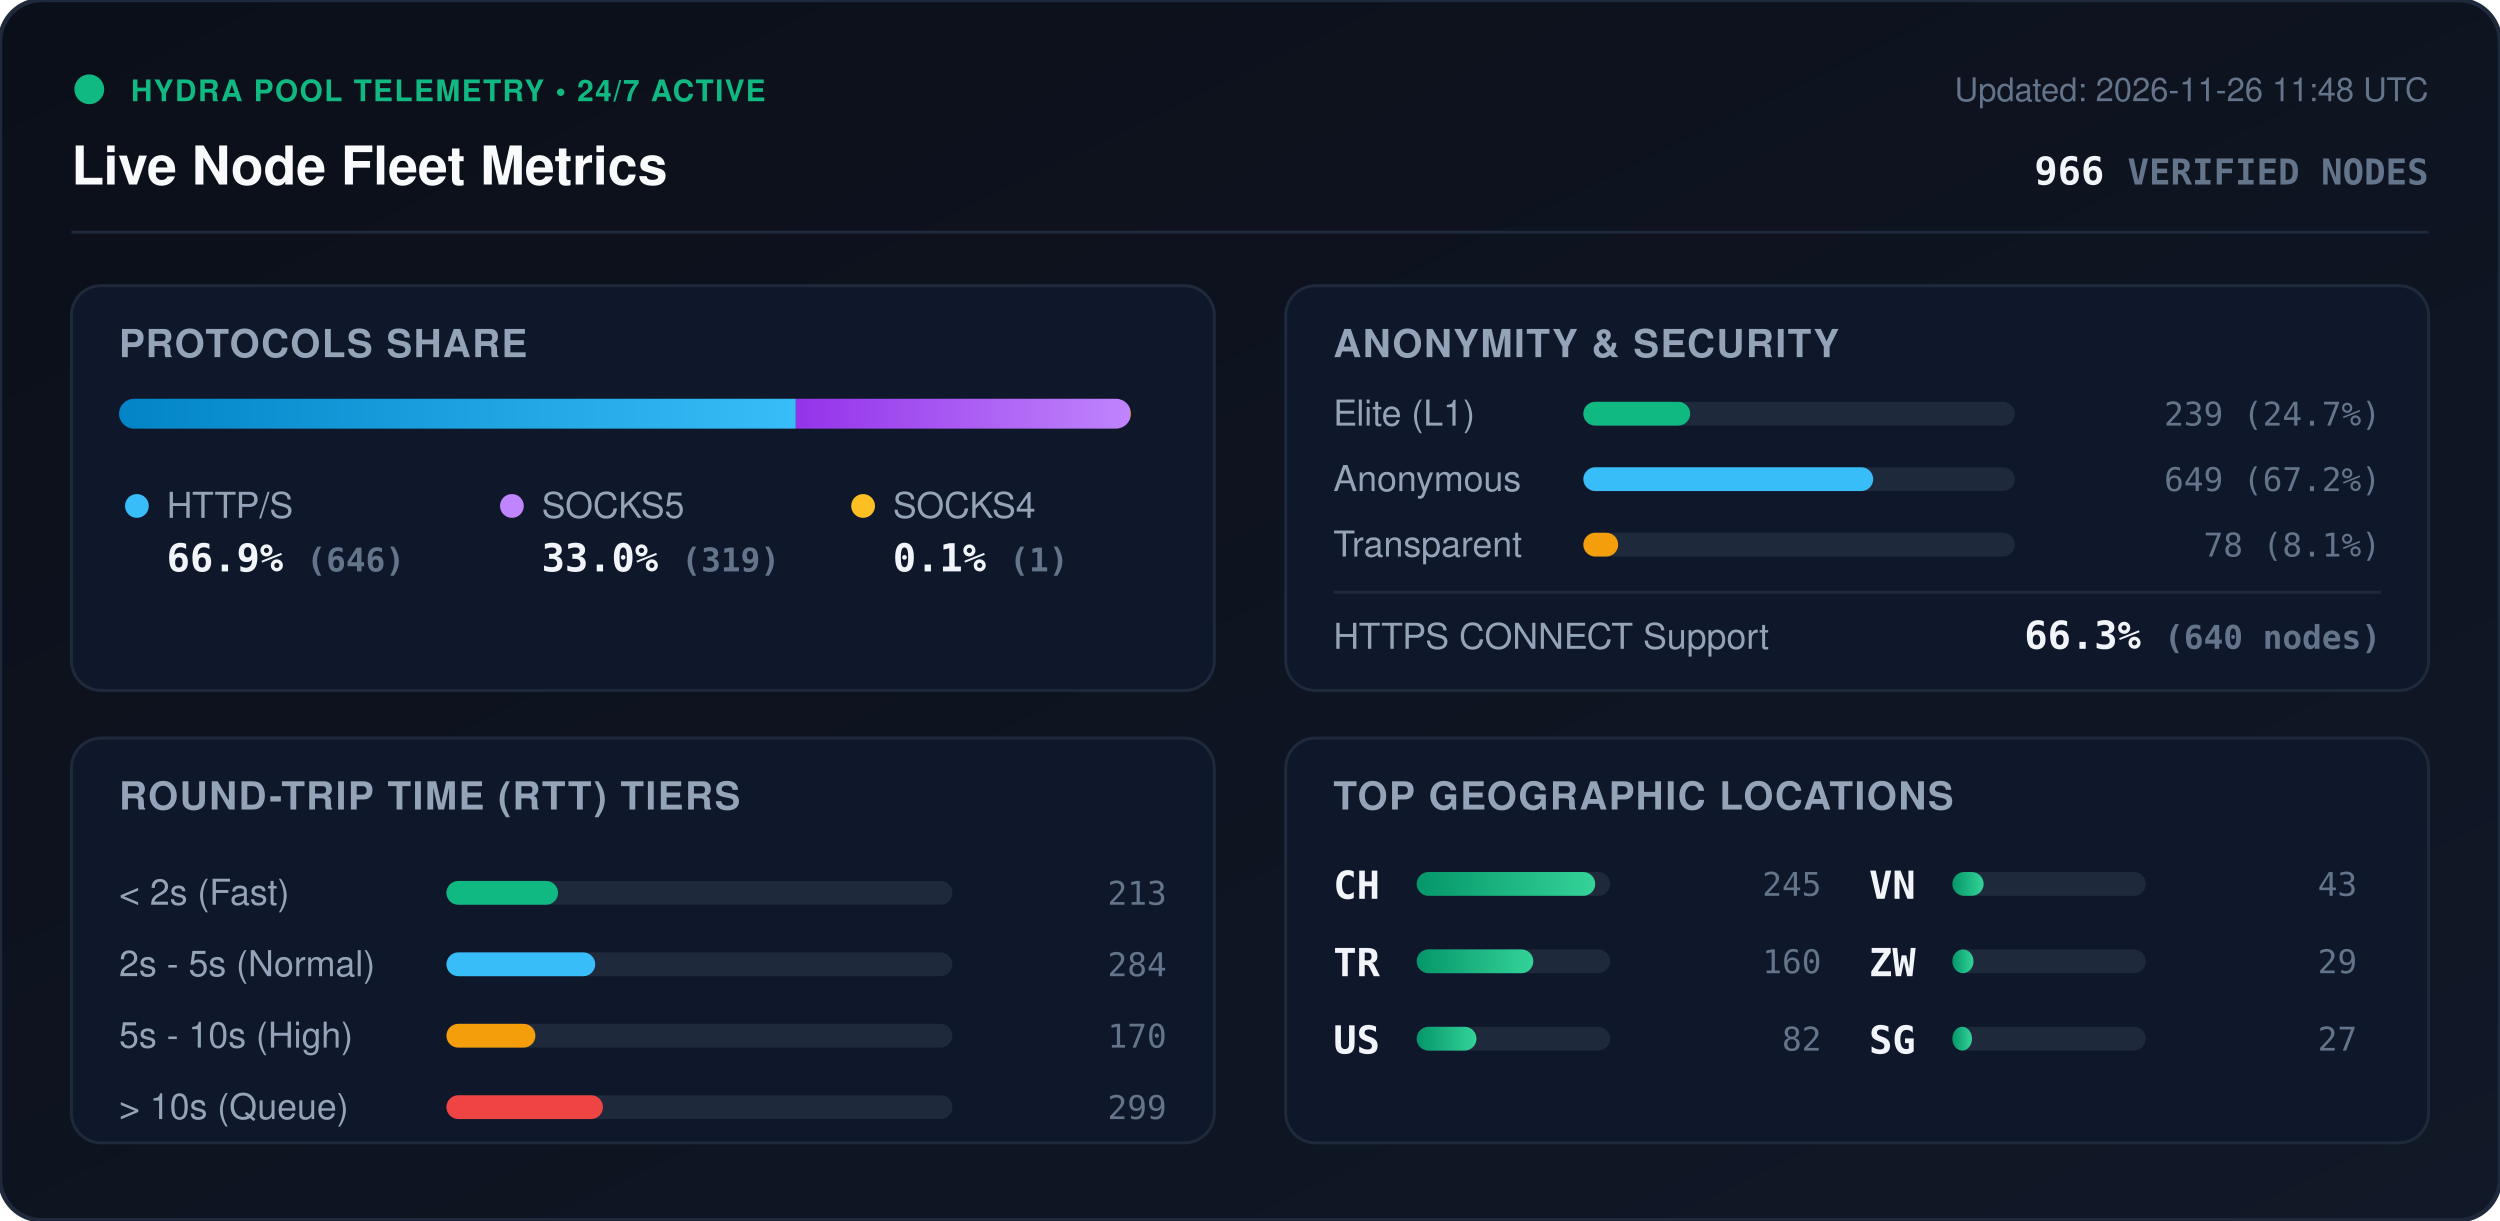
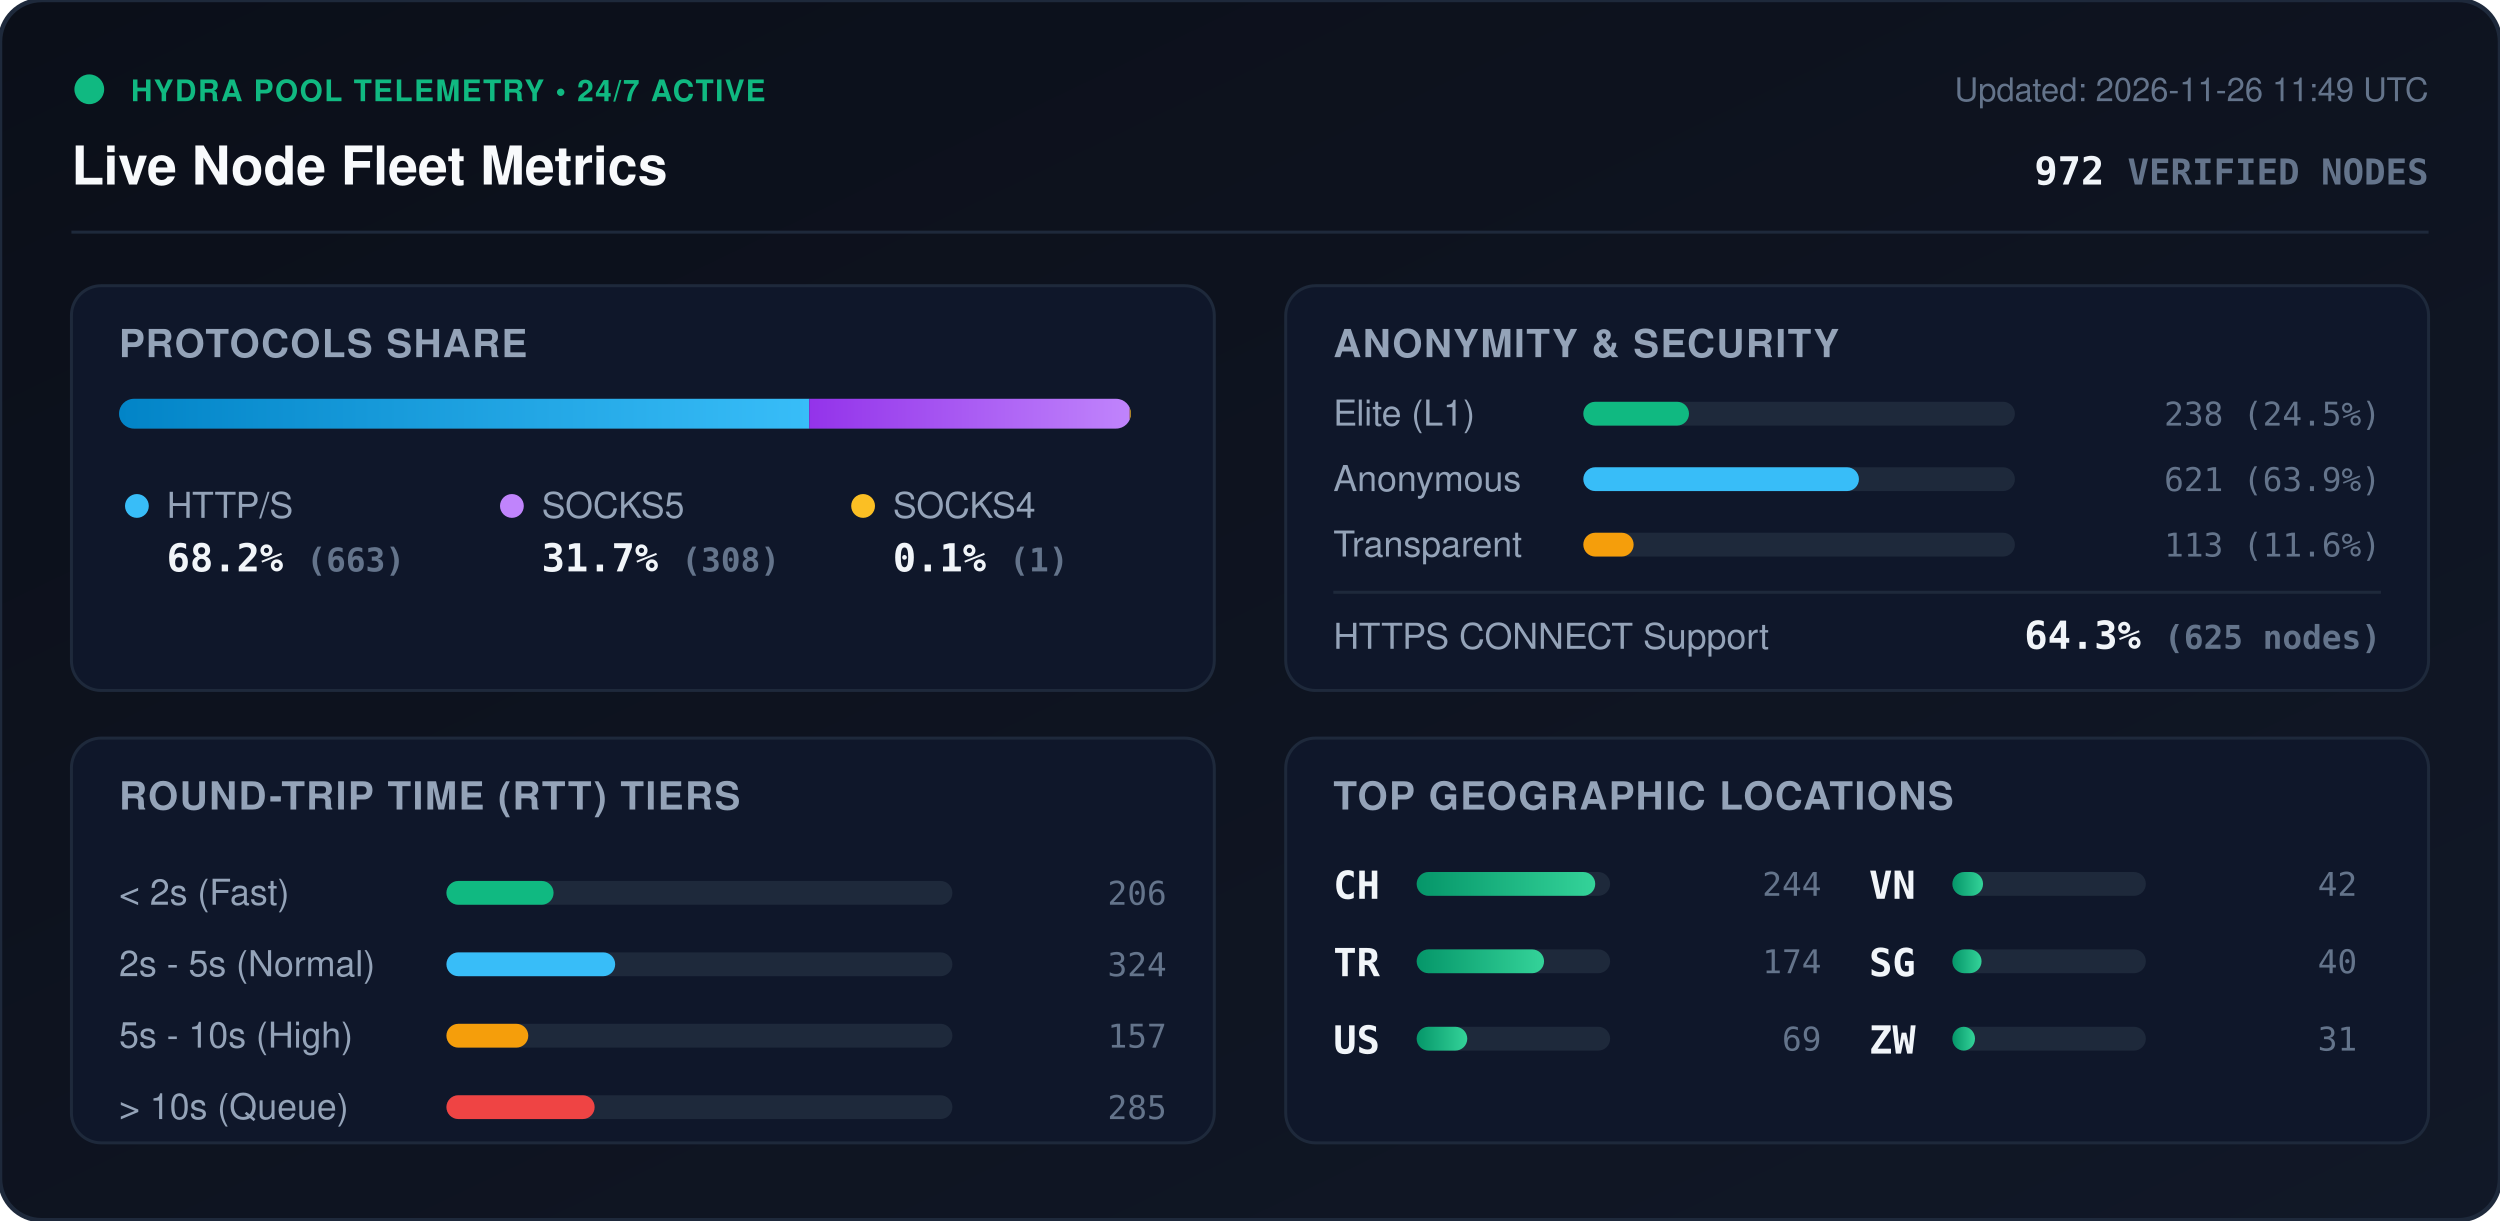
<svg xmlns="http://www.w3.org/2000/svg" viewBox="0 0 840 410" width="840" height="410" style="max-width: 100%; height: auto;">
  <defs>
    <linearGradient id="bg" x1="0%" y1="0%" x2="100%" y2="100%">
      <stop offset="0%" stop-color="#0b0f19" />
      <stop offset="100%" stop-color="#111827" />
    </linearGradient>
    <linearGradient id="bar-http" x1="0%" y1="0%" x2="100%" y2="0%">
      <stop offset="0%" stop-color="#0284c7" />
      <stop offset="100%" stop-color="#38bdf8" />
    </linearGradient>
    <linearGradient id="bar-socks5" x1="0%" y1="0%" x2="100%" y2="0%">
      <stop offset="0%" stop-color="#9333ea" />
      <stop offset="100%" stop-color="#c084fc" />
    </linearGradient>
    <linearGradient id="bar-socks4" x1="0%" y1="0%" x2="100%" y2="0%">
      <stop offset="0%" stop-color="#d97706" />
      <stop offset="100%" stop-color="#fbbf24" />
    </linearGradient>
    <linearGradient id="bar-green" x1="0%" y1="0%" x2="100%" y2="0%">
      <stop offset="0%" stop-color="#059669" />
      <stop offset="100%" stop-color="#34d399" />
    </linearGradient>
    <clipPath id="prog-track-clip">
      <rect width="340.0" height="10" rx="5" />
    </clipPath>
    <style>
      .title { font: 700 18px -apple-system, BlinkMacSystemFont, 'Segoe UI', Helvetica, Arial, sans-serif; fill: #f8fafc; }
      .sub { font: 500 11px -apple-system, BlinkMacSystemFont, 'Segoe UI', Helvetica, Arial, sans-serif; fill: #64748b; }
      .section-hdr { font: 600 13px -apple-system, BlinkMacSystemFont, 'Segoe UI', Helvetica, Arial, sans-serif; fill: #94a3b8; letter-spacing: 0.5px; }
      .metric-val { font: 700 13px -apple-system, BlinkMacSystemFont, 'Segoe UI', Helvetica, Arial, sans-serif; fill: #f1f5f9; }
      .metric-lbl { font: 500 12px -apple-system, BlinkMacSystemFont, 'Segoe UI', Helvetica, Arial, sans-serif; fill: #94a3b8; }
      .badge-txt { font: 700 10px -apple-system, BlinkMacSystemFont, 'Segoe UI', Helvetica, Arial, sans-serif; fill: #10b981; letter-spacing: 0.5px; }
      .mono { font-family: ui-monospace, SFMono-Regular, Menlo, Monaco, Consolas, monospace; }
      .pulse { animation: beacon 2s infinite ease-in-out; }
      @keyframes beacon { 0%, 100% { opacity: 1; } 50% { opacity: 0.35; } }
    </style>
  </defs>
  <rect width="840" height="410" rx="14" fill="url(#bg)" stroke="#1e293b" stroke-width="1.5" />
  <g transform="translate(24, 24)">
    <circle cx="6" cy="6" r="5" fill="#10b981" class="pulse" />
    <text x="20" y="10" class="badge-txt">HYDRA POOL TELEMETRY • 24/7 ACTIVE</text>
    <text x="0" y="38" class="title">Live Node Fleet Metrics</text>
-     <text x="792" y="10" text-anchor="end" class="sub">Updated: 2026-11-26 11:48 UTC</text>
-     <text x="792" y="38" text-anchor="end" class="metric-val mono" fill="#38bdf8">966 <tspan font-size="12" fill="#64748b">VERIFIED NODES</tspan>
+     <text x="792" y="10" text-anchor="end" class="sub">Updated: 2026-11-26 11:49 UTC</text>
+     <text x="792" y="38" text-anchor="end" class="metric-val mono" fill="#38bdf8">972 <tspan font-size="12" fill="#64748b">VERIFIED NODES</tspan>
    </text>
  </g>
  <line x1="24" y1="78" x2="816" y2="78" stroke="#1e293b" stroke-width="1" />
  <g transform="translate(24, 96)">
    <rect width="384" height="136" rx="10" fill="#0f172a" stroke="#1e293b" />
    <text x="16" y="24" class="section-hdr">PROTOCOLS SHARE</text>
    <g transform="translate(16, 38)">
      <rect width="340.0" height="10" rx="5" fill="#1e293b" />
      <g clip-path="url(#prog-track-clip)">
-         <rect x="0" width="227.4" height="10" fill="url(#bar-http)" />
-         <rect x="227.4" width="112.3" height="10" fill="url(#bar-socks5)" />
-         <rect x="339.7" width="0.4" height="10" fill="url(#bar-socks4)" />
+         <rect x="0" width="231.9" height="10" fill="url(#bar-http)" />
+         <rect x="231.9" width="107.7" height="10" fill="url(#bar-socks5)" />
+         <rect x="339.6" width="0.3" height="10" fill="url(#bar-socks4)" />
      </g>
    </g>
    <g transform="translate(16, 68)">
      <circle cx="6" cy="6" r="4" fill="#38bdf8" />
      <text x="16" y="10" class="metric-lbl">HTTP/S</text>
-       <text x="16" y="28" class="metric-val mono">66.9% <tspan font-size="11" fill="#64748b">(646)</tspan>
+       <text x="16" y="28" class="metric-val mono">68.2% <tspan font-size="11" fill="#64748b">(663)</tspan>
      </text>
      <circle cx="132" cy="6" r="4" fill="#c084fc" />
      <text x="142" y="10" class="metric-lbl">SOCKS5</text>
-       <text x="142" y="28" class="metric-val mono">33.0% <tspan font-size="11" fill="#64748b">(319)</tspan>
+       <text x="142" y="28" class="metric-val mono">31.7% <tspan font-size="11" fill="#64748b">(308)</tspan>
      </text>
      <circle cx="250" cy="6" r="4" fill="#fbbf24" />
      <text x="260" y="10" class="metric-lbl">SOCKS4</text>
      <text x="260" y="28" class="metric-val mono">0.1% <tspan font-size="11" fill="#64748b">(1)</tspan>
      </text>
    </g>
  </g>
  <g transform="translate(432, 96)">
    <rect width="384" height="136" rx="10" fill="#0f172a" stroke="#1e293b" />
    <text x="16" y="24" class="section-hdr">ANONYMITY &amp; SECURITY</text>
    <text x="16" y="47" class="metric-lbl">Elite (L1)</text>
    <rect x="100" y="39" width="145.0" height="8" rx="4" fill="#1e293b" />
-     <rect x="100" y="39" width="35.9" height="8" rx="4" fill="#10b981" />
-     <text x="368" y="47" text-anchor="end" class="mono sub" fill="#e2e8f0">239 (24.7%)</text>
+     <rect x="100" y="39" width="35.5" height="8" rx="4" fill="#10b981" />
+     <text x="368" y="47" text-anchor="end" class="mono sub" fill="#e2e8f0">238 (24.5%)</text>
    <text x="16" y="69" class="metric-lbl">Anonymous</text>
    <rect x="100" y="61" width="145.0" height="8" rx="4" fill="#1e293b" />
-     <rect x="100" y="61" width="97.4" height="8" rx="4" fill="#38bdf8" />
-     <text x="368" y="69" text-anchor="end" class="mono sub" fill="#e2e8f0">649 (67.2%)</text>
+     <rect x="100" y="61" width="92.6" height="8" rx="4" fill="#38bdf8" />
+     <text x="368" y="69" text-anchor="end" class="mono sub" fill="#e2e8f0">621 (63.9%)</text>
    <text x="16" y="91" class="metric-lbl">Transparent</text>
    <rect x="100" y="83" width="145.0" height="8" rx="4" fill="#1e293b" />
-     <rect x="100" y="83" width="11.7" height="8" rx="4" fill="#f59e0b" />
-     <text x="368" y="91" text-anchor="end" class="mono sub" fill="#e2e8f0">78 (8.1%)</text>
+     <rect x="100" y="83" width="16.9" height="8" rx="4" fill="#f59e0b" />
+     <text x="368" y="91" text-anchor="end" class="mono sub" fill="#e2e8f0">113 (11.6%)</text>
    <line x1="16" y1="103" x2="368" y2="103" stroke="#1e293b" stroke-width="1" />
    <text x="16" y="122" class="metric-lbl">HTTPS CONNECT Support</text>
-     <text x="368" y="122" text-anchor="end" class="metric-val mono" fill="#34d399">66.3% <tspan font-size="11" fill="#64748b">(640 nodes)</tspan>
+     <text x="368" y="122" text-anchor="end" class="metric-val mono" fill="#34d399">64.3% <tspan font-size="11" fill="#64748b">(625 nodes)</tspan>
    </text>
  </g>
  <g transform="translate(24, 248)">
    <rect width="384" height="136" rx="10" fill="#0f172a" stroke="#1e293b" />
    <text x="16" y="24" class="section-hdr">ROUND-TRIP TIME (RTT) TIERS</text>
    <g transform="translate(16, 42)">
      <text x="0" y="14" class="metric-lbl">&lt; 2s (Fast)</text>
      <rect x="110" y="6" width="170" height="8" rx="4" fill="#1e293b" />
-       <rect x="110" y="6" width="37.5" height="8" rx="4" fill="#10b981" />
-       <text x="352" y="14" text-anchor="end" class="mono sub">213</text>
+       <rect x="110" y="6" width="36.0" height="8" rx="4" fill="#10b981" />
+       <text x="352" y="14" text-anchor="end" class="mono sub">206</text>
      <text x="0" y="38" class="metric-lbl">2s - 5s (Normal)</text>
      <rect x="110" y="30" width="170" height="8" rx="4" fill="#1e293b" />
-       <rect x="110" y="30" width="50.0" height="8" rx="4" fill="#38bdf8" />
-       <text x="352" y="38" text-anchor="end" class="mono sub">284</text>
+       <rect x="110" y="30" width="56.7" height="8" rx="4" fill="#38bdf8" />
+       <text x="352" y="38" text-anchor="end" class="mono sub">324</text>
      <text x="0" y="62" class="metric-lbl">5s - 10s (High)</text>
      <rect x="110" y="54" width="170" height="8" rx="4" fill="#1e293b" />
-       <rect x="110" y="54" width="29.9" height="8" rx="4" fill="#f59e0b" />
-       <text x="352" y="62" text-anchor="end" class="mono sub">170</text>
+       <rect x="110" y="54" width="27.5" height="8" rx="4" fill="#f59e0b" />
+       <text x="352" y="62" text-anchor="end" class="mono sub">157</text>
      <text x="0" y="86" class="metric-lbl">&gt; 10s (Queue)</text>
      <rect x="110" y="78" width="170" height="8" rx="4" fill="#1e293b" />
-       <rect x="110" y="78" width="52.6" height="8" rx="4" fill="#ef4444" />
-       <text x="352" y="86" text-anchor="end" class="mono sub">299</text>
+       <rect x="110" y="78" width="49.8" height="8" rx="4" fill="#ef4444" />
+       <text x="352" y="86" text-anchor="end" class="mono sub">285</text>
    </g>
  </g>
  <g transform="translate(432, 248)">
    <rect width="384" height="136" rx="10" fill="#0f172a" stroke="#1e293b" />
    <text x="16" y="24" class="section-hdr">TOP GEOGRAPHIC LOCATIONS</text>
    <g transform="translate(16, 42)">
      <g transform="translate(0, 0)">
        <text x="0" y="12" class="mono metric-val" font-size="12">CH</text>
        <rect x="28" y="3" width="65" height="8" rx="4" fill="#1e293b" />
        <rect x="28" y="3" width="60.0" height="8" rx="4" fill="url(#bar-green)" />
-         <text x="164" y="11" text-anchor="end" class="mono sub">245</text>
+         <text x="164" y="11" text-anchor="end" class="mono sub">244</text>
      </g>
      <g transform="translate(0, 26)">
        <text x="0" y="12" class="mono metric-val" font-size="12">TR</text>
        <rect x="28" y="3" width="65" height="8" rx="4" fill="#1e293b" />
-         <rect x="28" y="3" width="39.2" height="8" rx="4" fill="url(#bar-green)" />
-         <text x="164" y="11" text-anchor="end" class="mono sub">160</text>
+         <rect x="28" y="3" width="42.8" height="8" rx="4" fill="url(#bar-green)" />
+         <text x="164" y="11" text-anchor="end" class="mono sub">174</text>
      </g>
      <g transform="translate(0, 52)">
        <text x="0" y="12" class="mono metric-val" font-size="12">US</text>
        <rect x="28" y="3" width="65" height="8" rx="4" fill="#1e293b" />
-         <rect x="28" y="3" width="20.1" height="8" rx="4" fill="url(#bar-green)" />
-         <text x="164" y="11" text-anchor="end" class="mono sub">82</text>
+         <rect x="28" y="3" width="17.0" height="8" rx="4" fill="url(#bar-green)" />
+         <text x="164" y="11" text-anchor="end" class="mono sub">69</text>
      </g>
      <g transform="translate(180, 0)">
        <text x="0" y="12" class="mono metric-val" font-size="12">VN</text>
        <rect x="28" y="3" width="65" height="8" rx="4" fill="#1e293b" />
-         <rect x="28" y="3" width="10.5" height="8" rx="4" fill="url(#bar-green)" />
-         <text x="164" y="11" text-anchor="end" class="mono sub">43</text>
+         <rect x="28" y="3" width="10.3" height="8" rx="4" fill="url(#bar-green)" />
+         <text x="164" y="11" text-anchor="end" class="mono sub">42</text>
      </g>
      <g transform="translate(180, 26)">
+         <text x="0" y="12" class="mono metric-val" font-size="12">SG</text>
+         <rect x="28" y="3" width="65" height="8" rx="4" fill="#1e293b" />
+         <rect x="28" y="3" width="9.8" height="8" rx="4" fill="url(#bar-green)" />
+         <text x="164" y="11" text-anchor="end" class="mono sub">40</text>
+       </g>
+       <g transform="translate(180, 52)">
        <text x="0" y="12" class="mono metric-val" font-size="12">ZW</text>
        <rect x="28" y="3" width="65" height="8" rx="4" fill="#1e293b" />
-         <rect x="28" y="3" width="7.1" height="8" rx="4" fill="url(#bar-green)" />
-         <text x="164" y="11" text-anchor="end" class="mono sub">29</text>
-       </g>
-       <g transform="translate(180, 52)">
-         <text x="0" y="12" class="mono metric-val" font-size="12">SG</text>
-         <rect x="28" y="3" width="65" height="8" rx="4" fill="#1e293b" />
-         <rect x="28" y="3" width="6.6" height="8" rx="4" fill="url(#bar-green)" />
-         <text x="164" y="11" text-anchor="end" class="mono sub">27</text>
+         <rect x="28" y="3" width="7.6" height="8" rx="4" fill="url(#bar-green)" />
+         <text x="164" y="11" text-anchor="end" class="mono sub">31</text>
      </g>
    </g>
  </g>
</svg>
